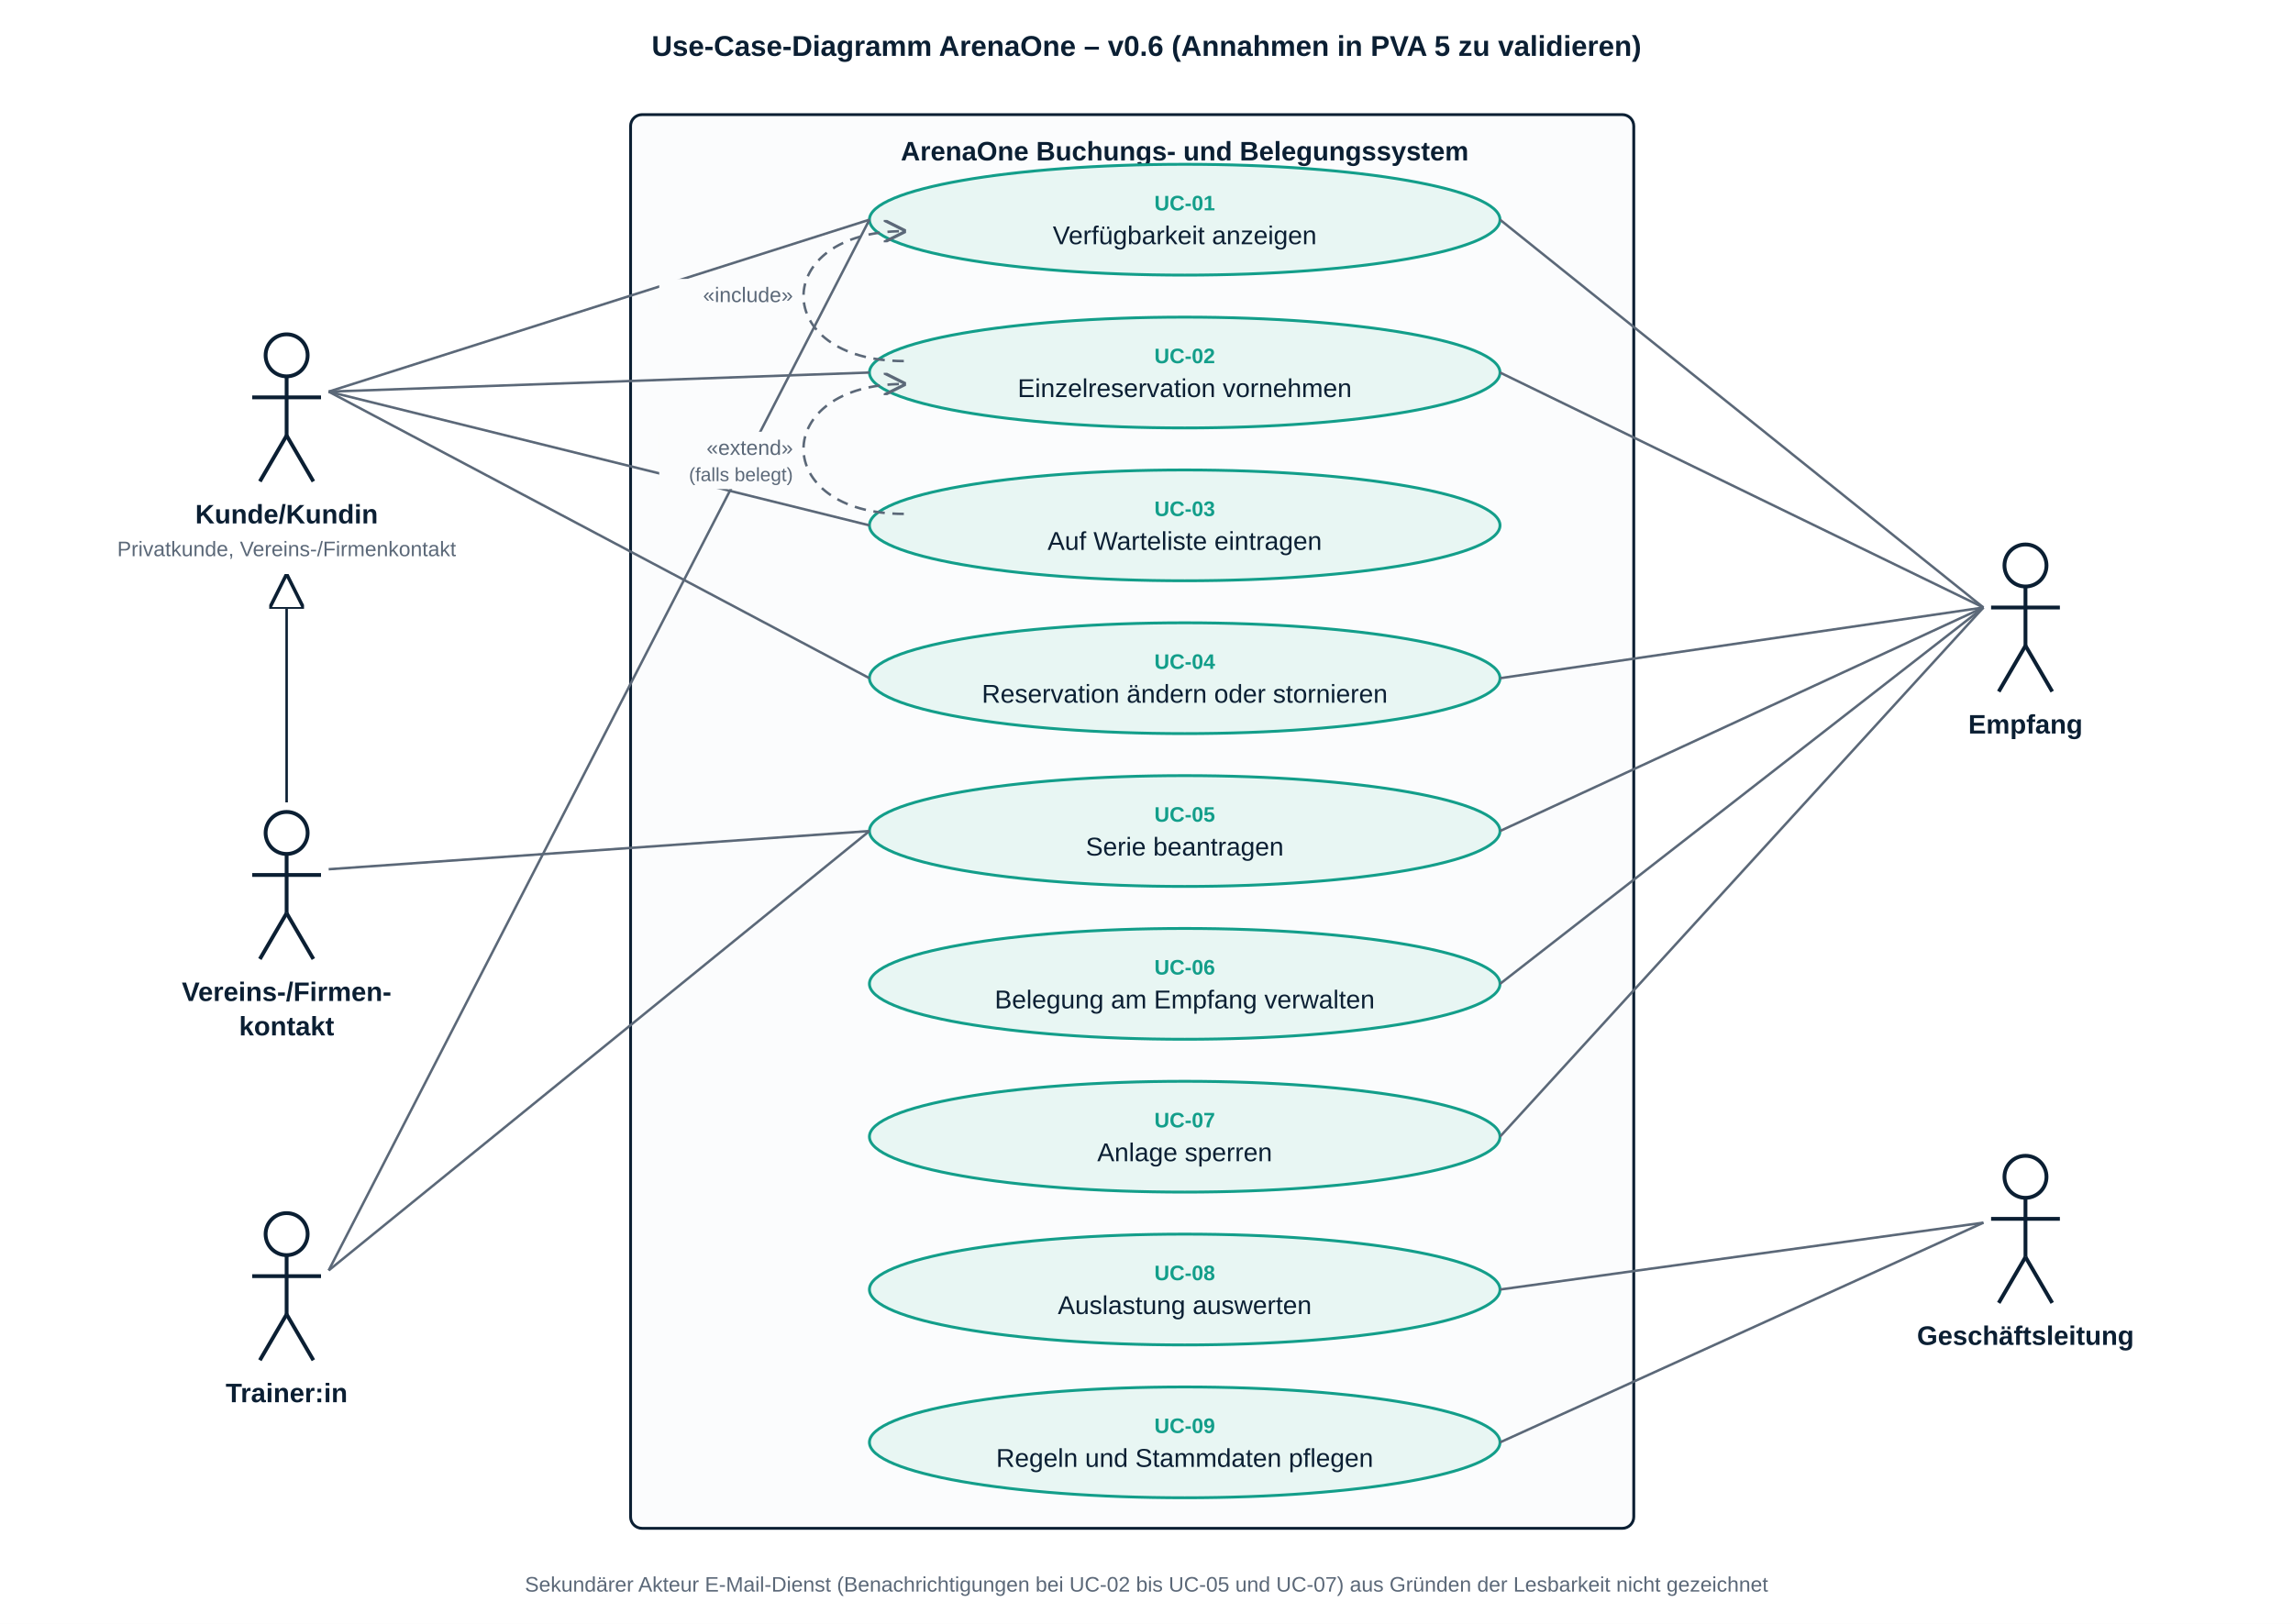
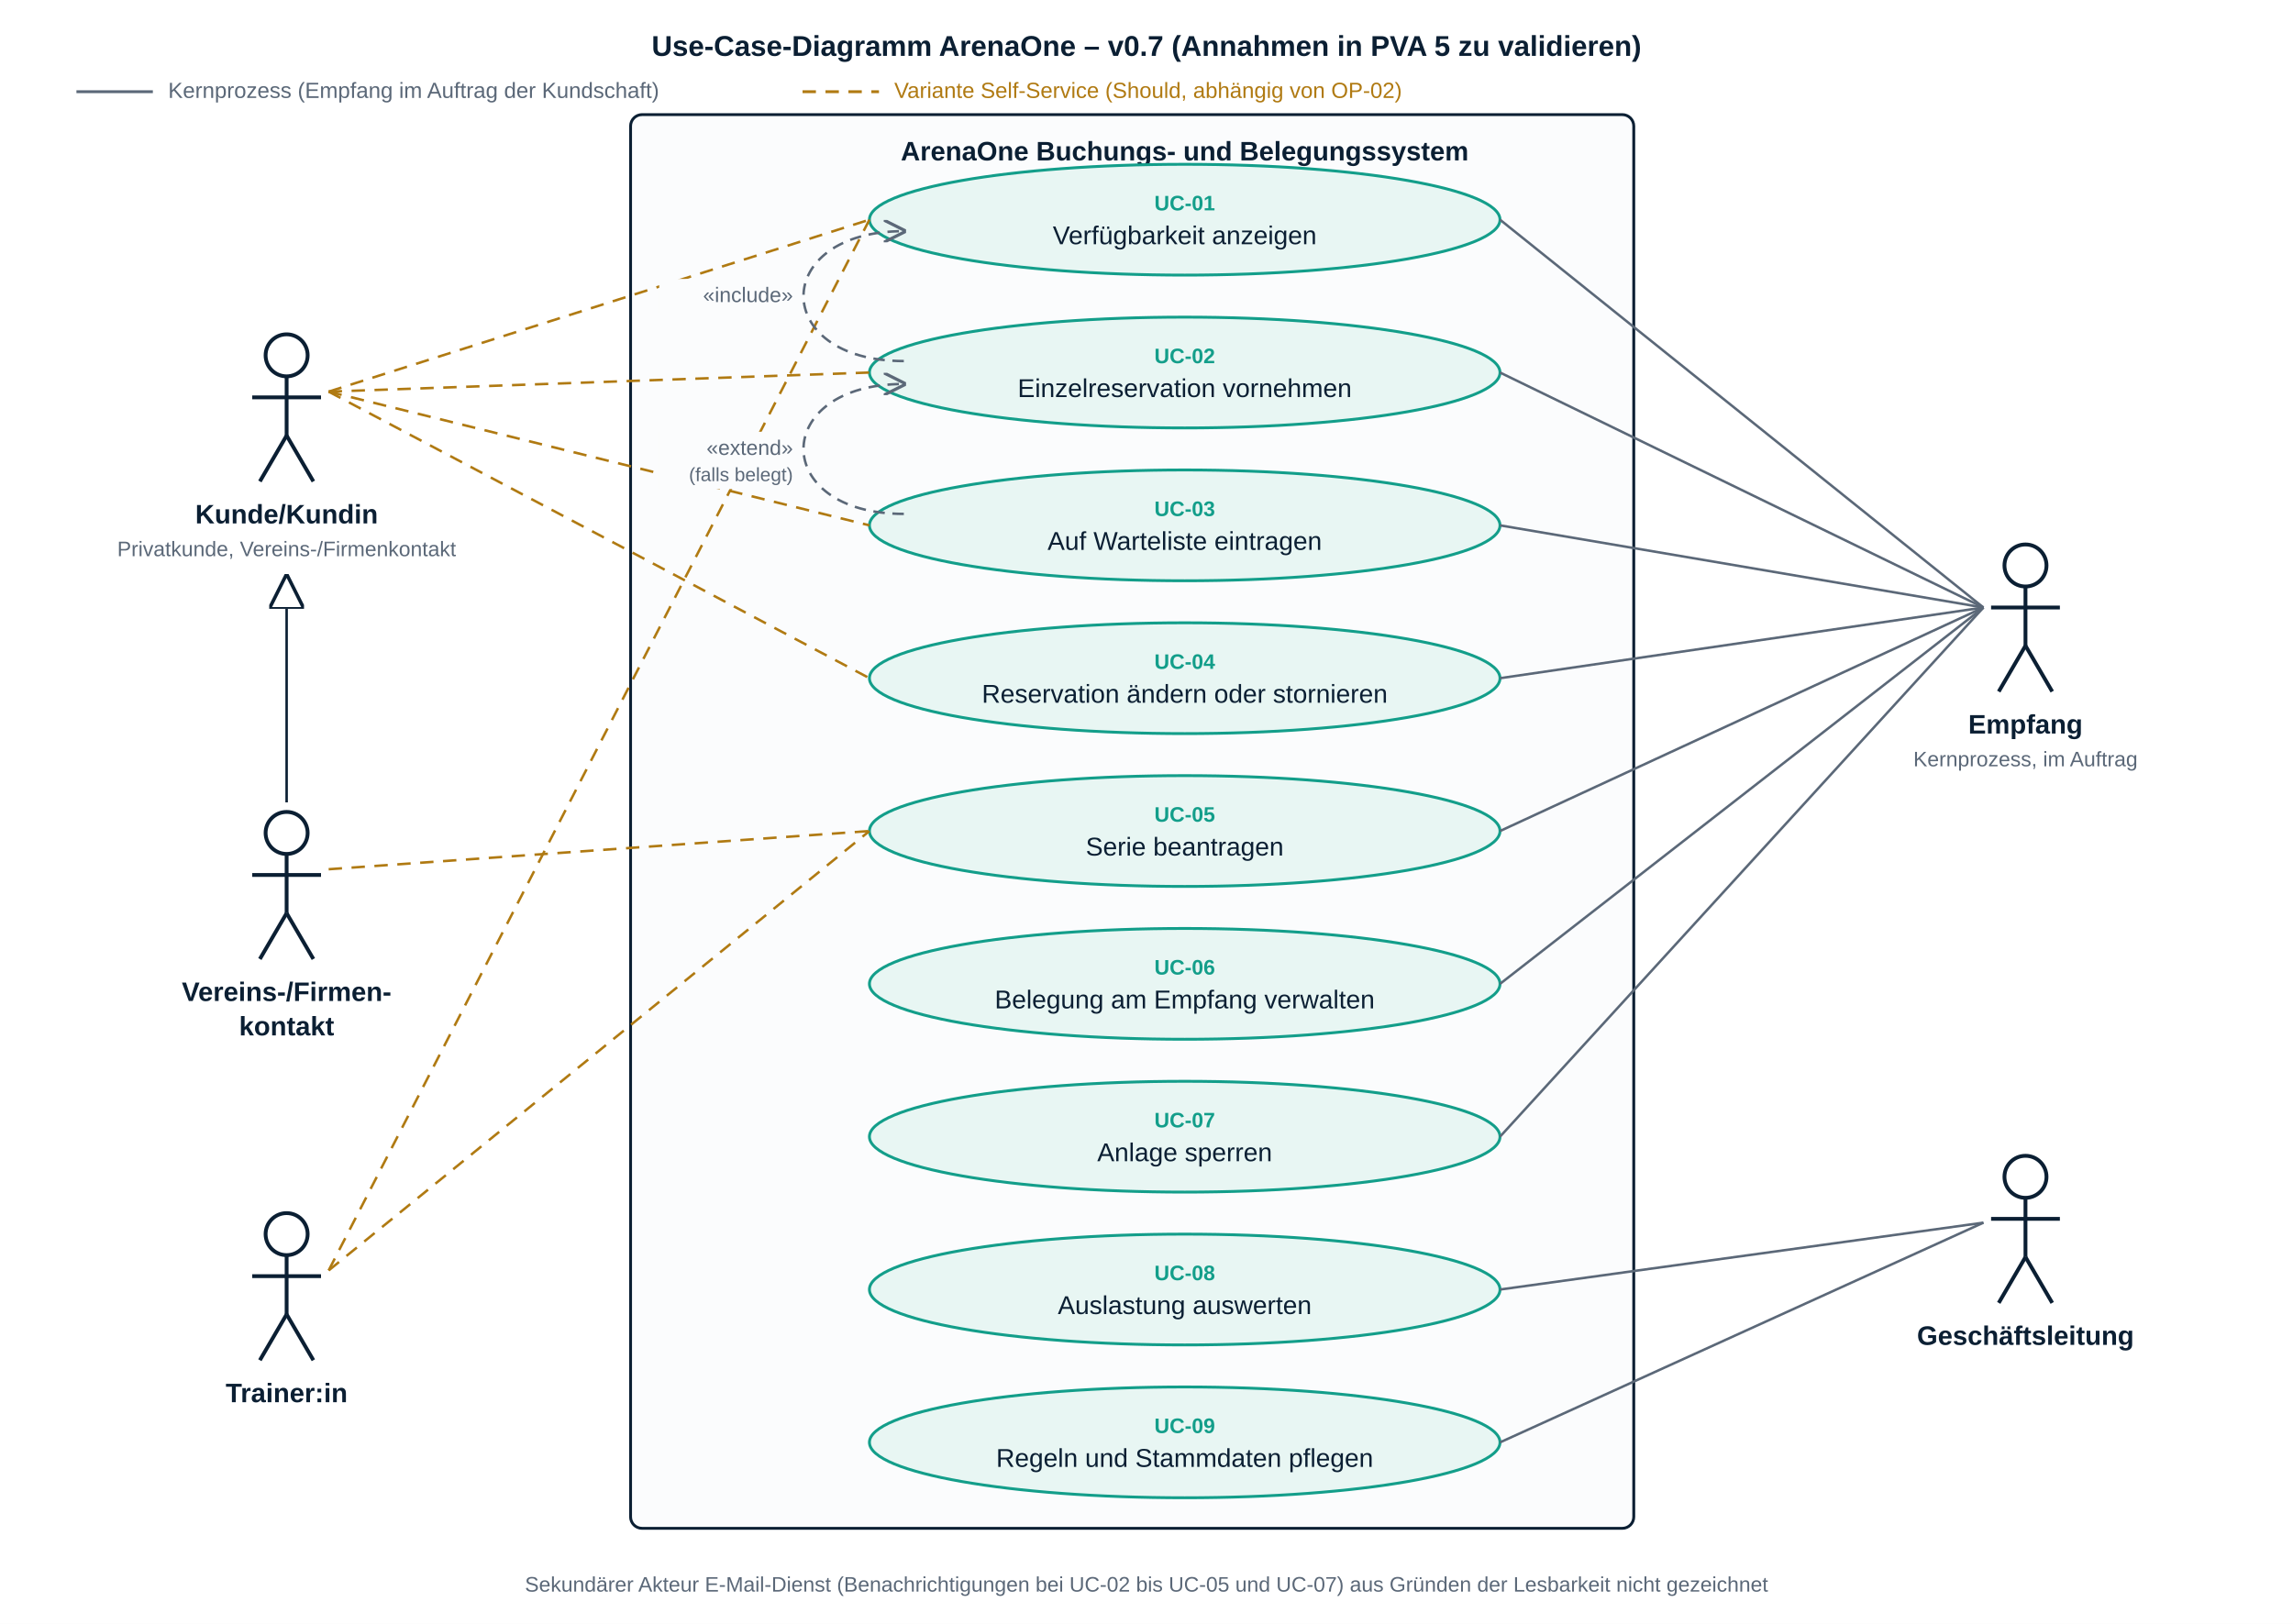
<svg xmlns="http://www.w3.org/2000/svg" width="1200" height="850" viewBox="0 0 1200 850">
  <defs>
    <marker id="pfeil" viewBox="0 0 10 10" refX="9" refY="5" markerWidth="8" markerHeight="8" orient="auto-start-reverse">
      <path d="M0,0 L10,5 L0,10 z" fill="#5b6878" />
    </marker>
    <marker id="offen" viewBox="0 0 10 10" refX="9" refY="5" markerWidth="9" markerHeight="9" orient="auto">
      <path d="M0,0 L10,5 L0,10" fill="none" stroke="#5b6878" stroke-width="1.4" />
    </marker>
    <marker id="general" viewBox="0 0 12 12" refX="11" refY="6" markerWidth="14" markerHeight="14" orient="auto">
      <path d="M0,0 L12,6 L0,12 z" fill="white" stroke="#0b1f33" stroke-width="1.2" />
    </marker>
  </defs>
  <rect width="1200" height="850" fill="white" />
  <rect x="330" y="60" width="525" height="740" rx="6" fill="#fbfcfd" stroke="#0b1f33" stroke-width="1.5" />
  <text font-family="Liberation Sans, Arial, Helvetica, sans-serif" font-size="14" font-weight="bold" fill="#0b1f33" text-anchor="middle" dominant-baseline="middle">
    <tspan x="620" y="80.0">ArenaOne Buchungs- und Belegungssystem</tspan>
  </text>
  <ellipse cx="620" cy="115" rx="165" ry="29" fill="#e8f6f3" stroke="#139e8a" stroke-width="1.5" />
  <text font-family="Liberation Sans, Arial, Helvetica, sans-serif" font-size="11" font-weight="bold" fill="#139e8a" text-anchor="middle" dominant-baseline="middle">
    <tspan x="620" y="107.0">UC-01</tspan>
  </text>
  <text font-family="Liberation Sans, Arial, Helvetica, sans-serif" font-size="13.5" font-weight="normal" fill="#0b1f33" text-anchor="middle" dominant-baseline="middle">
    <tspan x="620" y="124.0">Verfügbarkeit anzeigen</tspan>
  </text>
  <ellipse cx="620" cy="195" rx="165" ry="29" fill="#e8f6f3" stroke="#139e8a" stroke-width="1.5" />
  <text font-family="Liberation Sans, Arial, Helvetica, sans-serif" font-size="11" font-weight="bold" fill="#139e8a" text-anchor="middle" dominant-baseline="middle">
    <tspan x="620" y="187.0">UC-02</tspan>
  </text>
  <text font-family="Liberation Sans, Arial, Helvetica, sans-serif" font-size="13.5" font-weight="normal" fill="#0b1f33" text-anchor="middle" dominant-baseline="middle">
    <tspan x="620" y="204.0">Einzelreservation vornehmen</tspan>
  </text>
  <ellipse cx="620" cy="275" rx="165" ry="29" fill="#e8f6f3" stroke="#139e8a" stroke-width="1.5" />
  <text font-family="Liberation Sans, Arial, Helvetica, sans-serif" font-size="11" font-weight="bold" fill="#139e8a" text-anchor="middle" dominant-baseline="middle">
    <tspan x="620" y="267.0">UC-03</tspan>
  </text>
  <text font-family="Liberation Sans, Arial, Helvetica, sans-serif" font-size="13.5" font-weight="normal" fill="#0b1f33" text-anchor="middle" dominant-baseline="middle">
    <tspan x="620" y="284.0">Auf Warteliste eintragen</tspan>
  </text>
  <ellipse cx="620" cy="355" rx="165" ry="29" fill="#e8f6f3" stroke="#139e8a" stroke-width="1.5" />
  <text font-family="Liberation Sans, Arial, Helvetica, sans-serif" font-size="11" font-weight="bold" fill="#139e8a" text-anchor="middle" dominant-baseline="middle">
    <tspan x="620" y="347.0">UC-04</tspan>
  </text>
  <text font-family="Liberation Sans, Arial, Helvetica, sans-serif" font-size="13.5" font-weight="normal" fill="#0b1f33" text-anchor="middle" dominant-baseline="middle">
    <tspan x="620" y="364.0">Reservation ändern oder stornieren</tspan>
  </text>
  <ellipse cx="620" cy="435" rx="165" ry="29" fill="#e8f6f3" stroke="#139e8a" stroke-width="1.5" />
  <text font-family="Liberation Sans, Arial, Helvetica, sans-serif" font-size="11" font-weight="bold" fill="#139e8a" text-anchor="middle" dominant-baseline="middle">
    <tspan x="620" y="427.0">UC-05</tspan>
  </text>
  <text font-family="Liberation Sans, Arial, Helvetica, sans-serif" font-size="13.5" font-weight="normal" fill="#0b1f33" text-anchor="middle" dominant-baseline="middle">
    <tspan x="620" y="444.0">Serie beantragen</tspan>
  </text>
  <ellipse cx="620" cy="515" rx="165" ry="29" fill="#e8f6f3" stroke="#139e8a" stroke-width="1.5" />
  <text font-family="Liberation Sans, Arial, Helvetica, sans-serif" font-size="11" font-weight="bold" fill="#139e8a" text-anchor="middle" dominant-baseline="middle">
    <tspan x="620" y="507.0">UC-06</tspan>
  </text>
  <text font-family="Liberation Sans, Arial, Helvetica, sans-serif" font-size="13.5" font-weight="normal" fill="#0b1f33" text-anchor="middle" dominant-baseline="middle">
    <tspan x="620" y="524.0">Belegung am Empfang verwalten</tspan>
  </text>
  <ellipse cx="620" cy="595" rx="165" ry="29" fill="#e8f6f3" stroke="#139e8a" stroke-width="1.5" />
  <text font-family="Liberation Sans, Arial, Helvetica, sans-serif" font-size="11" font-weight="bold" fill="#139e8a" text-anchor="middle" dominant-baseline="middle">
    <tspan x="620" y="587.0">UC-07</tspan>
  </text>
  <text font-family="Liberation Sans, Arial, Helvetica, sans-serif" font-size="13.5" font-weight="normal" fill="#0b1f33" text-anchor="middle" dominant-baseline="middle">
    <tspan x="620" y="604.0">Anlage sperren</tspan>
  </text>
  <ellipse cx="620" cy="675" rx="165" ry="29" fill="#e8f6f3" stroke="#139e8a" stroke-width="1.5" />
  <text font-family="Liberation Sans, Arial, Helvetica, sans-serif" font-size="11" font-weight="bold" fill="#139e8a" text-anchor="middle" dominant-baseline="middle">
    <tspan x="620" y="667.0">UC-08</tspan>
  </text>
  <text font-family="Liberation Sans, Arial, Helvetica, sans-serif" font-size="13.5" font-weight="normal" fill="#0b1f33" text-anchor="middle" dominant-baseline="middle">
    <tspan x="620" y="684.0">Auslastung auswerten</tspan>
  </text>
  <ellipse cx="620" cy="755" rx="165" ry="29" fill="#e8f6f3" stroke="#139e8a" stroke-width="1.5" />
  <text font-family="Liberation Sans, Arial, Helvetica, sans-serif" font-size="11" font-weight="bold" fill="#139e8a" text-anchor="middle" dominant-baseline="middle">
    <tspan x="620" y="747.0">UC-09</tspan>
  </text>
  <text font-family="Liberation Sans, Arial, Helvetica, sans-serif" font-size="13.5" font-weight="normal" fill="#0b1f33" text-anchor="middle" dominant-baseline="middle">
    <tspan x="620" y="764.0">Regeln und Stammdaten pflegen</tspan>
  </text>
  <g stroke="#0b1f33" stroke-width="2" fill="none">
    <circle cx="150" cy="186" r="11" fill="white" />
    <line x1="150" y1="197" x2="150" y2="228" />
    <line x1="132" y1="208" x2="168" y2="208" />
    <line x1="150" y1="228" x2="136" y2="252" />
    <line x1="150" y1="228" x2="164" y2="252" />
  </g>
  <text font-family="Liberation Sans, Arial, Helvetica, sans-serif" font-size="14" font-weight="bold" fill="#0b1f33" text-anchor="middle" dominant-baseline="middle">
    <tspan x="150" y="270.0">Kunde/Kundin</tspan>
  </text>
  <text font-family="Liberation Sans, Arial, Helvetica, sans-serif" font-size="11" font-weight="normal" fill="#5b6878" text-anchor="middle" dominant-baseline="middle">
    <tspan x="150" y="288.0">Privatkunde, Vereins-/Firmenkontakt</tspan>
  </text>
-   <line x1="172" y1="205" x2="455" y2="115" stroke="#5b6878" stroke-width="1.3" />
-   <line x1="172" y1="205" x2="455" y2="195" stroke="#5b6878" stroke-width="1.3" />
-   <line x1="172" y1="205" x2="455" y2="275" stroke="#5b6878" stroke-width="1.3" />
-   <line x1="172" y1="205" x2="455" y2="355" stroke="#5b6878" stroke-width="1.3" />
+   <line x1="172" y1="205" x2="455" y2="115" stroke="#b07a12" stroke-width="1.3" stroke-dasharray="7 5" />
+   <line x1="172" y1="205" x2="455" y2="195" stroke="#b07a12" stroke-width="1.3" stroke-dasharray="7 5" />
+   <line x1="172" y1="205" x2="455" y2="275" stroke="#b07a12" stroke-width="1.3" stroke-dasharray="7 5" />
+   <line x1="172" y1="205" x2="455" y2="355" stroke="#b07a12" stroke-width="1.3" stroke-dasharray="7 5" />
  <g stroke="#0b1f33" stroke-width="2" fill="none">
    <circle cx="150" cy="436" r="11" fill="white" />
    <line x1="150" y1="447" x2="150" y2="478" />
    <line x1="132" y1="458" x2="168" y2="458" />
    <line x1="150" y1="478" x2="136" y2="502" />
    <line x1="150" y1="478" x2="164" y2="502" />
  </g>
  <text font-family="Liberation Sans, Arial, Helvetica, sans-serif" font-size="14" font-weight="bold" fill="#0b1f33" text-anchor="middle" dominant-baseline="middle">
    <tspan x="150" y="520.0">Vereins-/Firmen-</tspan>
  </text>
  <text font-family="Liberation Sans, Arial, Helvetica, sans-serif" font-size="14" font-weight="bold" fill="#0b1f33" text-anchor="middle" dominant-baseline="middle">
    <tspan x="150" y="538.0">kontakt</tspan>
  </text>
  <line x1="150" y1="420" x2="150" y2="302" stroke="#0b1f33" stroke-width="1.3" marker-end="url(#general)" />
-   <line x1="172" y1="455" x2="455" y2="435" stroke="#5b6878" stroke-width="1.3" />
+   <line x1="172" y1="455" x2="455" y2="435" stroke="#b07a12" stroke-width="1.3" stroke-dasharray="7 5" />
  <g stroke="#0b1f33" stroke-width="2" fill="none">
    <circle cx="150" cy="646" r="11" fill="white" />
    <line x1="150" y1="657" x2="150" y2="688" />
    <line x1="132" y1="668" x2="168" y2="668" />
    <line x1="150" y1="688" x2="136" y2="712" />
    <line x1="150" y1="688" x2="164" y2="712" />
  </g>
  <text font-family="Liberation Sans, Arial, Helvetica, sans-serif" font-size="14" font-weight="bold" fill="#0b1f33" text-anchor="middle" dominant-baseline="middle">
    <tspan x="150" y="730.0">Trainer:in</tspan>
  </text>
-   <line x1="172" y1="665" x2="455" y2="435" stroke="#5b6878" stroke-width="1.3" />
-   <line x1="172" y1="665" x2="455" y2="115" stroke="#5b6878" stroke-width="1.3" />
+   <line x1="172" y1="665" x2="455" y2="435" stroke="#b07a12" stroke-width="1.3" stroke-dasharray="7 5" />
+   <line x1="172" y1="665" x2="455" y2="115" stroke="#b07a12" stroke-width="1.3" stroke-dasharray="7 5" />
  <g stroke="#0b1f33" stroke-width="2" fill="none">
    <circle cx="1060" cy="296" r="11" fill="white" />
    <line x1="1060" y1="307" x2="1060" y2="338" />
    <line x1="1042" y1="318" x2="1078" y2="318" />
    <line x1="1060" y1="338" x2="1046" y2="362" />
    <line x1="1060" y1="338" x2="1074" y2="362" />
  </g>
  <text font-family="Liberation Sans, Arial, Helvetica, sans-serif" font-size="14" font-weight="bold" fill="#0b1f33" text-anchor="middle" dominant-baseline="middle">
    <tspan x="1060" y="380.0">Empfang</tspan>
  </text>
+   <text font-family="Liberation Sans, Arial, Helvetica, sans-serif" font-size="11" font-weight="normal" fill="#5b6878" text-anchor="middle" dominant-baseline="middle">
+     <tspan x="1060" y="398.0">Kernprozess, im Auftrag</tspan>
+   </text>
  <line x1="1038" y1="318" x2="785" y2="115" stroke="#5b6878" stroke-width="1.3" />
  <line x1="1038" y1="318" x2="785" y2="195" stroke="#5b6878" stroke-width="1.3" />
+   <line x1="1038" y1="318" x2="785" y2="275" stroke="#5b6878" stroke-width="1.3" />
  <line x1="1038" y1="318" x2="785" y2="355" stroke="#5b6878" stroke-width="1.3" />
  <line x1="1038" y1="318" x2="785" y2="435" stroke="#5b6878" stroke-width="1.3" />
  <line x1="1038" y1="318" x2="785" y2="515" stroke="#5b6878" stroke-width="1.3" />
  <line x1="1038" y1="318" x2="785" y2="595" stroke="#5b6878" stroke-width="1.3" />
  <g stroke="#0b1f33" stroke-width="2" fill="none">
    <circle cx="1060" cy="616" r="11" fill="white" />
    <line x1="1060" y1="627" x2="1060" y2="658" />
    <line x1="1042" y1="638" x2="1078" y2="638" />
    <line x1="1060" y1="658" x2="1046" y2="682" />
    <line x1="1060" y1="658" x2="1074" y2="682" />
  </g>
  <text font-family="Liberation Sans, Arial, Helvetica, sans-serif" font-size="14" font-weight="bold" fill="#0b1f33" text-anchor="middle" dominant-baseline="middle">
    <tspan x="1060" y="700.0">Geschäftsleitung</tspan>
  </text>
  <line x1="1038" y1="640" x2="785" y2="675" stroke="#5b6878" stroke-width="1.3" />
  <line x1="1038" y1="640" x2="785" y2="755" stroke="#5b6878" stroke-width="1.3" />
  <path d="M473,189 C403,189 403,121 473,121" fill="none" stroke="#5b6878" stroke-width="1.3" stroke-dasharray="6 4" marker-end="url(#offen)" />
  <rect x="345" y="146.0" width="72" height="18" fill="#fbfcfd" />
  <text font-family="Liberation Sans, Arial, Helvetica, sans-serif" font-size="11" font-weight="normal" fill="#5b6878" text-anchor="end" dominant-baseline="middle">
    <tspan x="415" y="155.0">«include»</tspan>
  </text>
  <path d="M473,269 C403,269 403,201 473,201" fill="none" stroke="#5b6878" stroke-width="1.3" stroke-dasharray="6 4" marker-end="url(#offen)" />
  <rect x="345" y="226.0" width="72" height="18" fill="#fbfcfd" />
  <text font-family="Liberation Sans, Arial, Helvetica, sans-serif" font-size="11" font-weight="normal" fill="#5b6878" text-anchor="end" dominant-baseline="middle">
    <tspan x="415" y="235.0">«extend»</tspan>
  </text>
  <rect x="345" y="242" width="72" height="14" fill="#fbfcfd" />
  <text font-family="Liberation Sans, Arial, Helvetica, sans-serif" font-size="10" font-weight="normal" fill="#5b6878" text-anchor="end" dominant-baseline="middle">
    <tspan x="415" y="249.0">(falls belegt)</tspan>
  </text>
  <text font-family="Liberation Sans, Arial, Helvetica, sans-serif" font-size="15" font-weight="bold" fill="#0b1f33" text-anchor="middle" dominant-baseline="middle">
-     <tspan x="600" y="25.0">Use-Case-Diagramm ArenaOne – v0.6 (Annahmen in PVA 5 zu validieren)</tspan>
+     <tspan x="600" y="25.0">Use-Case-Diagramm ArenaOne – v0.7 (Annahmen in PVA 5 zu validieren)</tspan>
+   </text>
+   <line x1="40" y1="48" x2="80" y2="48" stroke="#5b6878" stroke-width="1.5" />
+   <text font-family="Liberation Sans, Arial, Helvetica, sans-serif" font-size="11.5" font-weight="normal" fill="#5b6878" text-anchor="start" dominant-baseline="middle">
+     <tspan x="88" y="48.0">Kernprozess (Empfang im Auftrag der Kundschaft)</tspan>
+   </text>
+   <line x1="420" y1="48" x2="460" y2="48" stroke="#b07a12" stroke-width="1.5" stroke-dasharray="7 5" />
+   <text font-family="Liberation Sans, Arial, Helvetica, sans-serif" font-size="11.5" font-weight="normal" fill="#b07a12" text-anchor="start" dominant-baseline="middle">
+     <tspan x="468" y="48.0">Variante Self-Service (Should, abhängig von OP-02)</tspan>
  </text>
  <text font-family="Liberation Sans, Arial, Helvetica, sans-serif" font-size="11" font-weight="normal" fill="#5b6878" text-anchor="middle" dominant-baseline="middle">
    <tspan x="600" y="830.0">Sekundärer Akteur E-Mail-Dienst (Benachrichtigungen bei UC-02 bis UC-05 und UC-07) aus Gründen der Lesbarkeit nicht gezeichnet</tspan>
  </text>
</svg>
